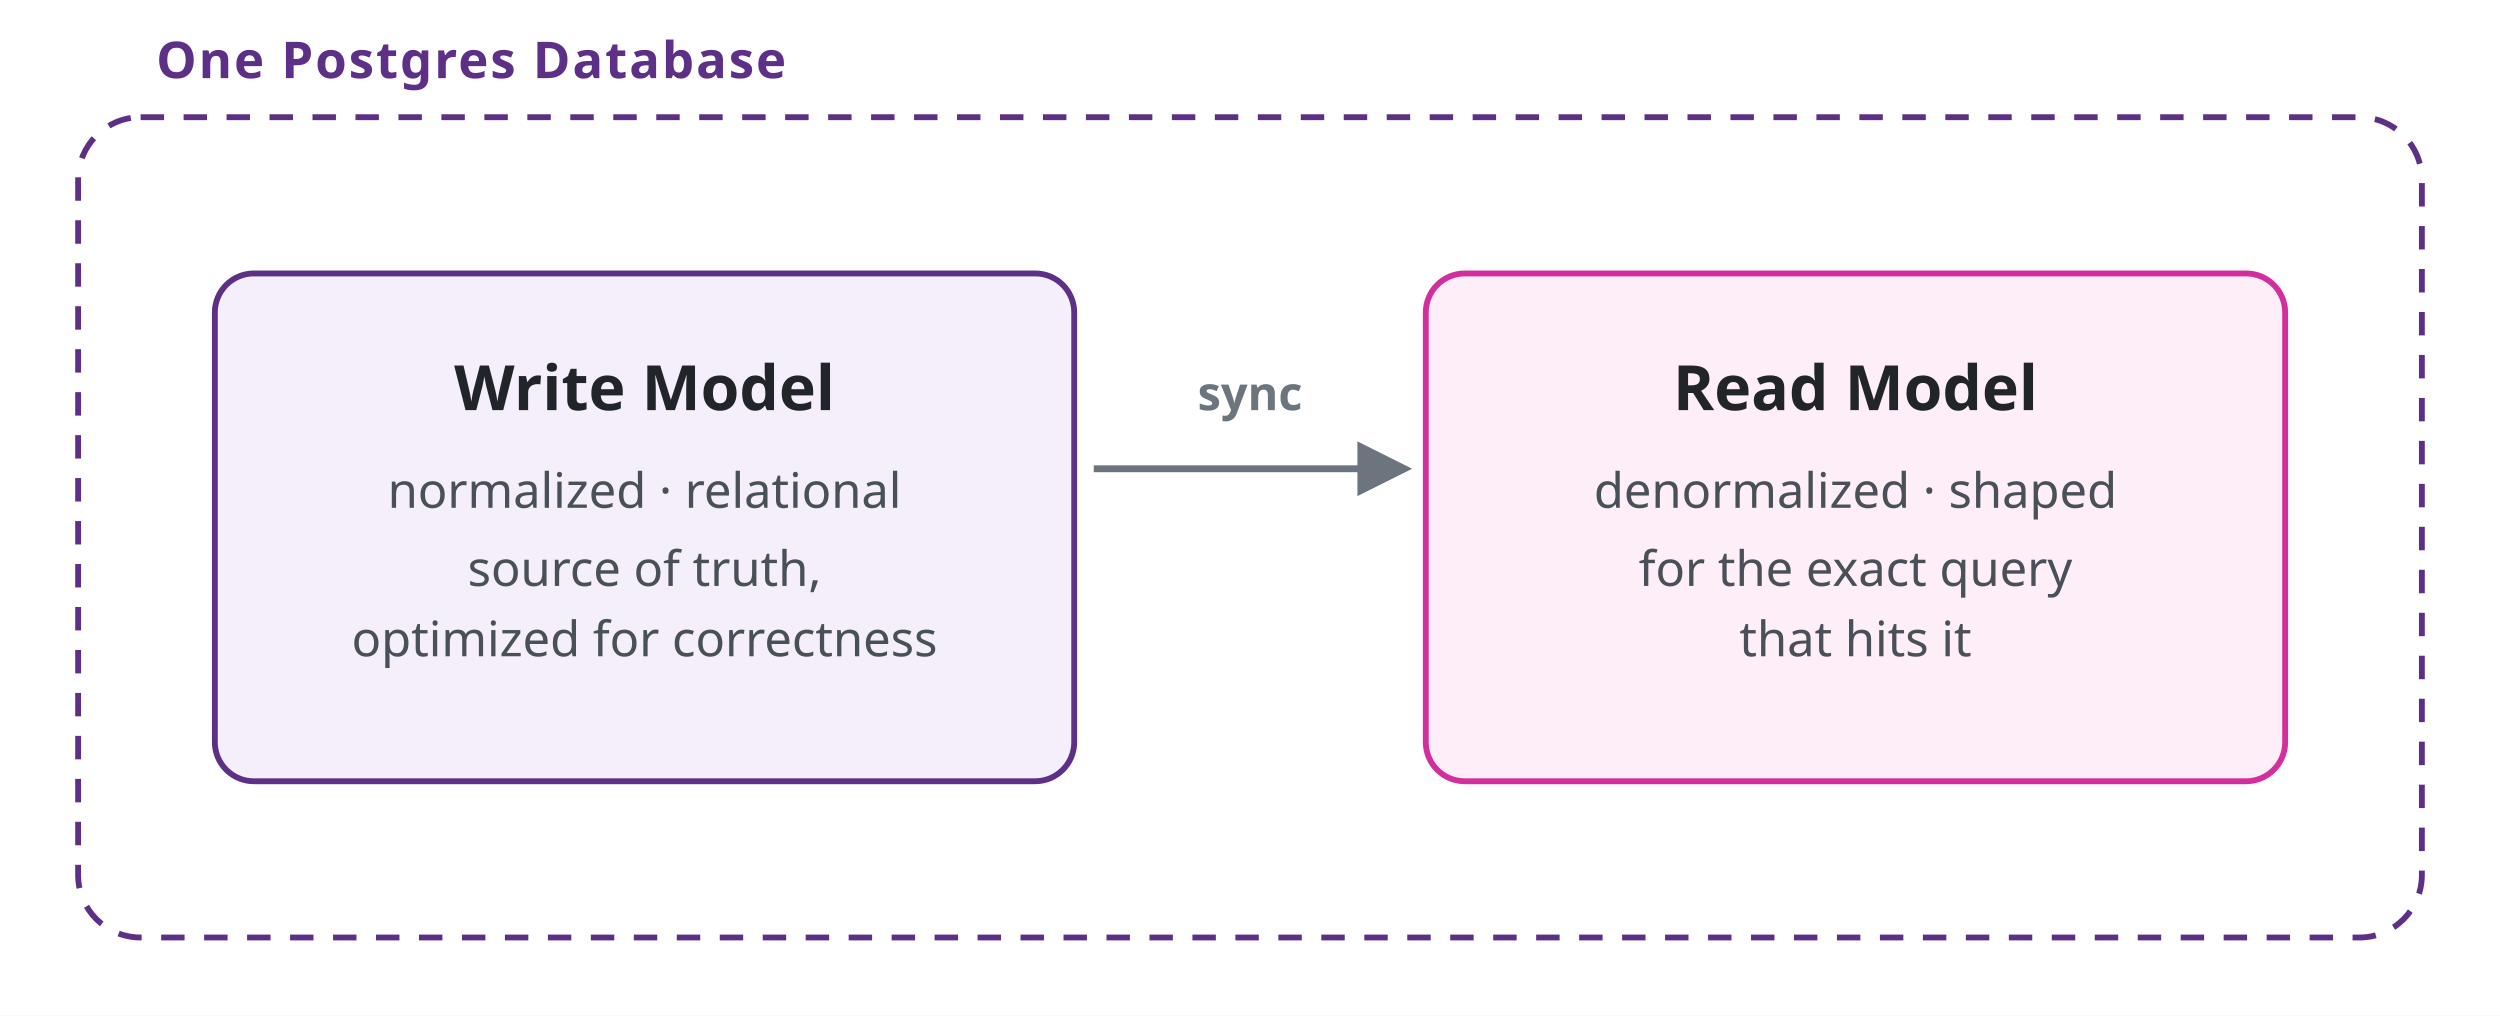
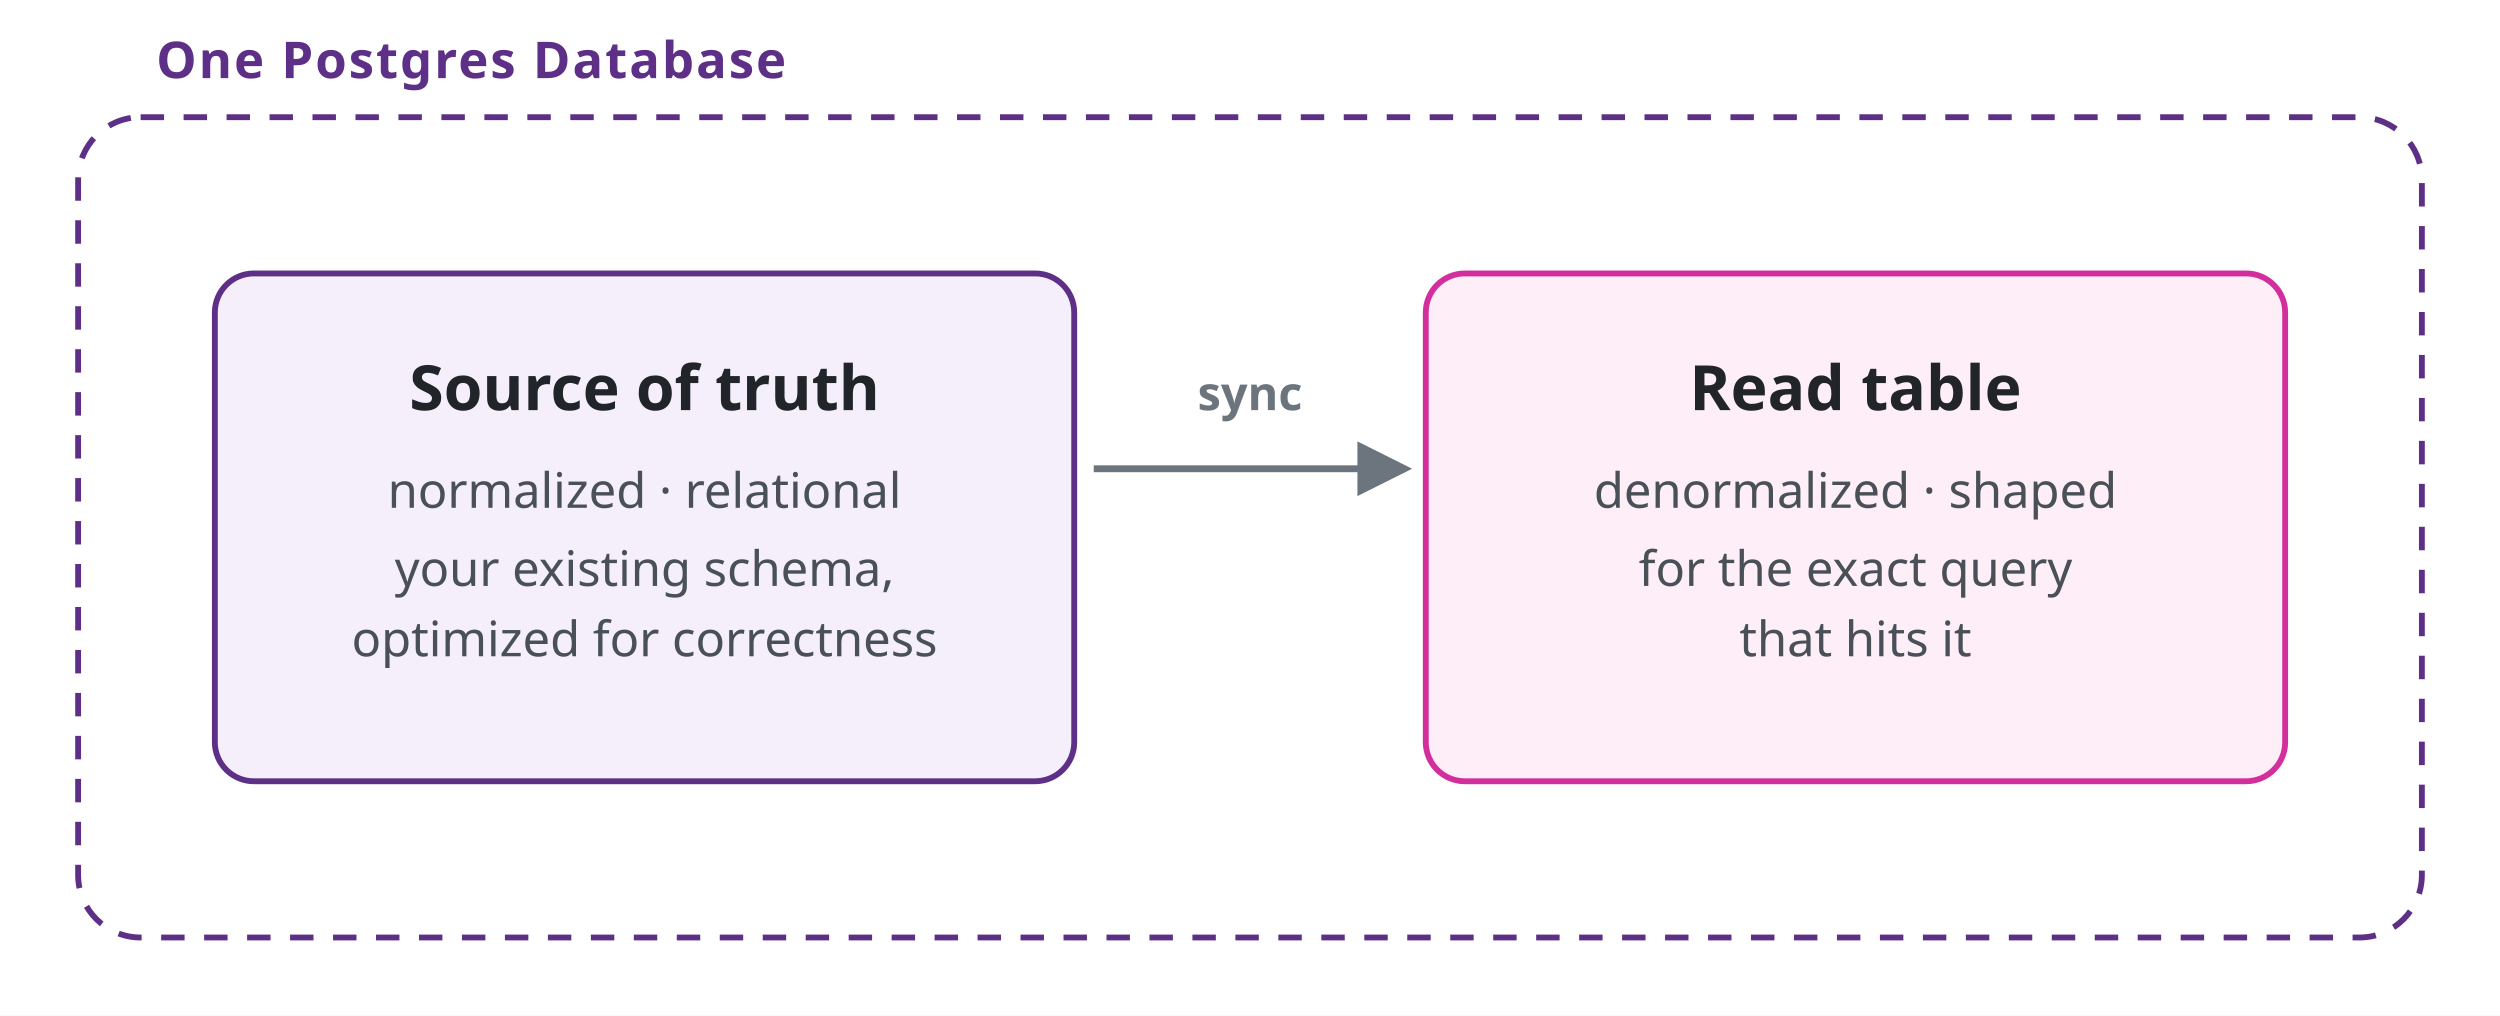
- <svg xmlns="http://www.w3.org/2000/svg" viewBox="0 0 640 260" role="img" aria-label="Diagram: one Postgres database containing a normalized write model and a denormalized read model, kept in sync">
+ <svg xmlns="http://www.w3.org/2000/svg" viewBox="0 0 640 260" role="img" aria-label="Diagram: one Postgres database containing a normalized source-of-truth schema and a denormalized read table, kept in sync">
  <style>
    .eu-db-label { font: 600 13px/1 "Jost", sans-serif; fill: #5d2f86; letter-spacing: .04em; text-transform: uppercase; }
    .eu-db-box { fill: none; stroke: #5d2f86; stroke-width: 1.5; stroke-dasharray: 6 5; }
    .eu-box-write { fill: #f4effa; stroke: #5d2f86; stroke-width: 1.5; }
    .eu-box-read { fill: #fdeef8; stroke: #d32e9d; stroke-width: 1.5; }
    .eu-title { font: 700 16px/1 "Jost", sans-serif; fill: #212529; }
    .eu-sub { font: 400 12.5px/1.4 "Jost", sans-serif; fill: #495057; }
    .eu-arrow-label { font: 600 12px/1 "Jost", sans-serif; fill: #6c757d; }
    .eu-arrow { stroke: #6c757d; stroke-width: 1.75; fill: none; marker-end: url(#eu-arrowhead); }
    @media (prefers-color-scheme: dark) {
      .eu-db-box { stroke: #8ed6fb; }
      .eu-db-label { fill: #8ed6fb; }
      .eu-box-write { fill: #2a2440; stroke: #8b6bb5; }
      .eu-box-read { fill: #3a2432; stroke: #e388c4; }
      .eu-title { fill: #f1f1f1; }
      .eu-sub { fill: #ced4da; }
      .eu-arrow-label { fill: #adb5bd; }
      .eu-arrow { stroke: #adb5bd; }
      marker path { fill: #adb5bd; }
    }
  </style>
  <defs>
    <marker id="eu-arrowhead" markerWidth="8" markerHeight="8" refX="6" refY="4" orient="auto">
      <path d="M0,0 L8,4 L0,8 Z" fill="#6c757d" />
    </marker>
  </defs>
  <rect x="0" y="0" width="640" height="260" fill="#ffffff" />
  <rect class="eu-db-box" x="20" y="30" width="600" height="210" rx="16" />
  <text class="eu-db-label" x="40" y="20">One Postgres Database</text>
  <rect class="eu-box-write" x="55" y="70" width="220" height="130" rx="10" />
-   <text class="eu-title" x="165" y="105" text-anchor="middle">Write Model</text>
+   <text class="eu-title" x="165" y="105" text-anchor="middle">Source of truth</text>
  <text class="eu-sub" x="165" y="130" text-anchor="middle">normalized · relational</text>
-   <text class="eu-sub" x="165" y="150" text-anchor="middle">source of truth,</text>
+   <text class="eu-sub" x="165" y="150" text-anchor="middle">your existing schema,</text>
  <text class="eu-sub" x="165" y="168" text-anchor="middle">optimized for correctness</text>
  <rect class="eu-box-read" x="365" y="70" width="220" height="130" rx="10" />
-   <text class="eu-title" x="475" y="105" text-anchor="middle">Read Model</text>
+   <text class="eu-title" x="475" y="105" text-anchor="middle">Read table</text>
  <text class="eu-sub" x="475" y="130" text-anchor="middle">denormalized · shaped</text>
  <text class="eu-sub" x="475" y="150" text-anchor="middle">for the exact query</text>
  <text class="eu-sub" x="475" y="168" text-anchor="middle">that hits it</text>
  <path class="eu-arrow" d="M280,120 C310,120 330,120 358,120" />
  <text class="eu-arrow-label" x="320" y="105" text-anchor="middle">sync</text>
</svg>
